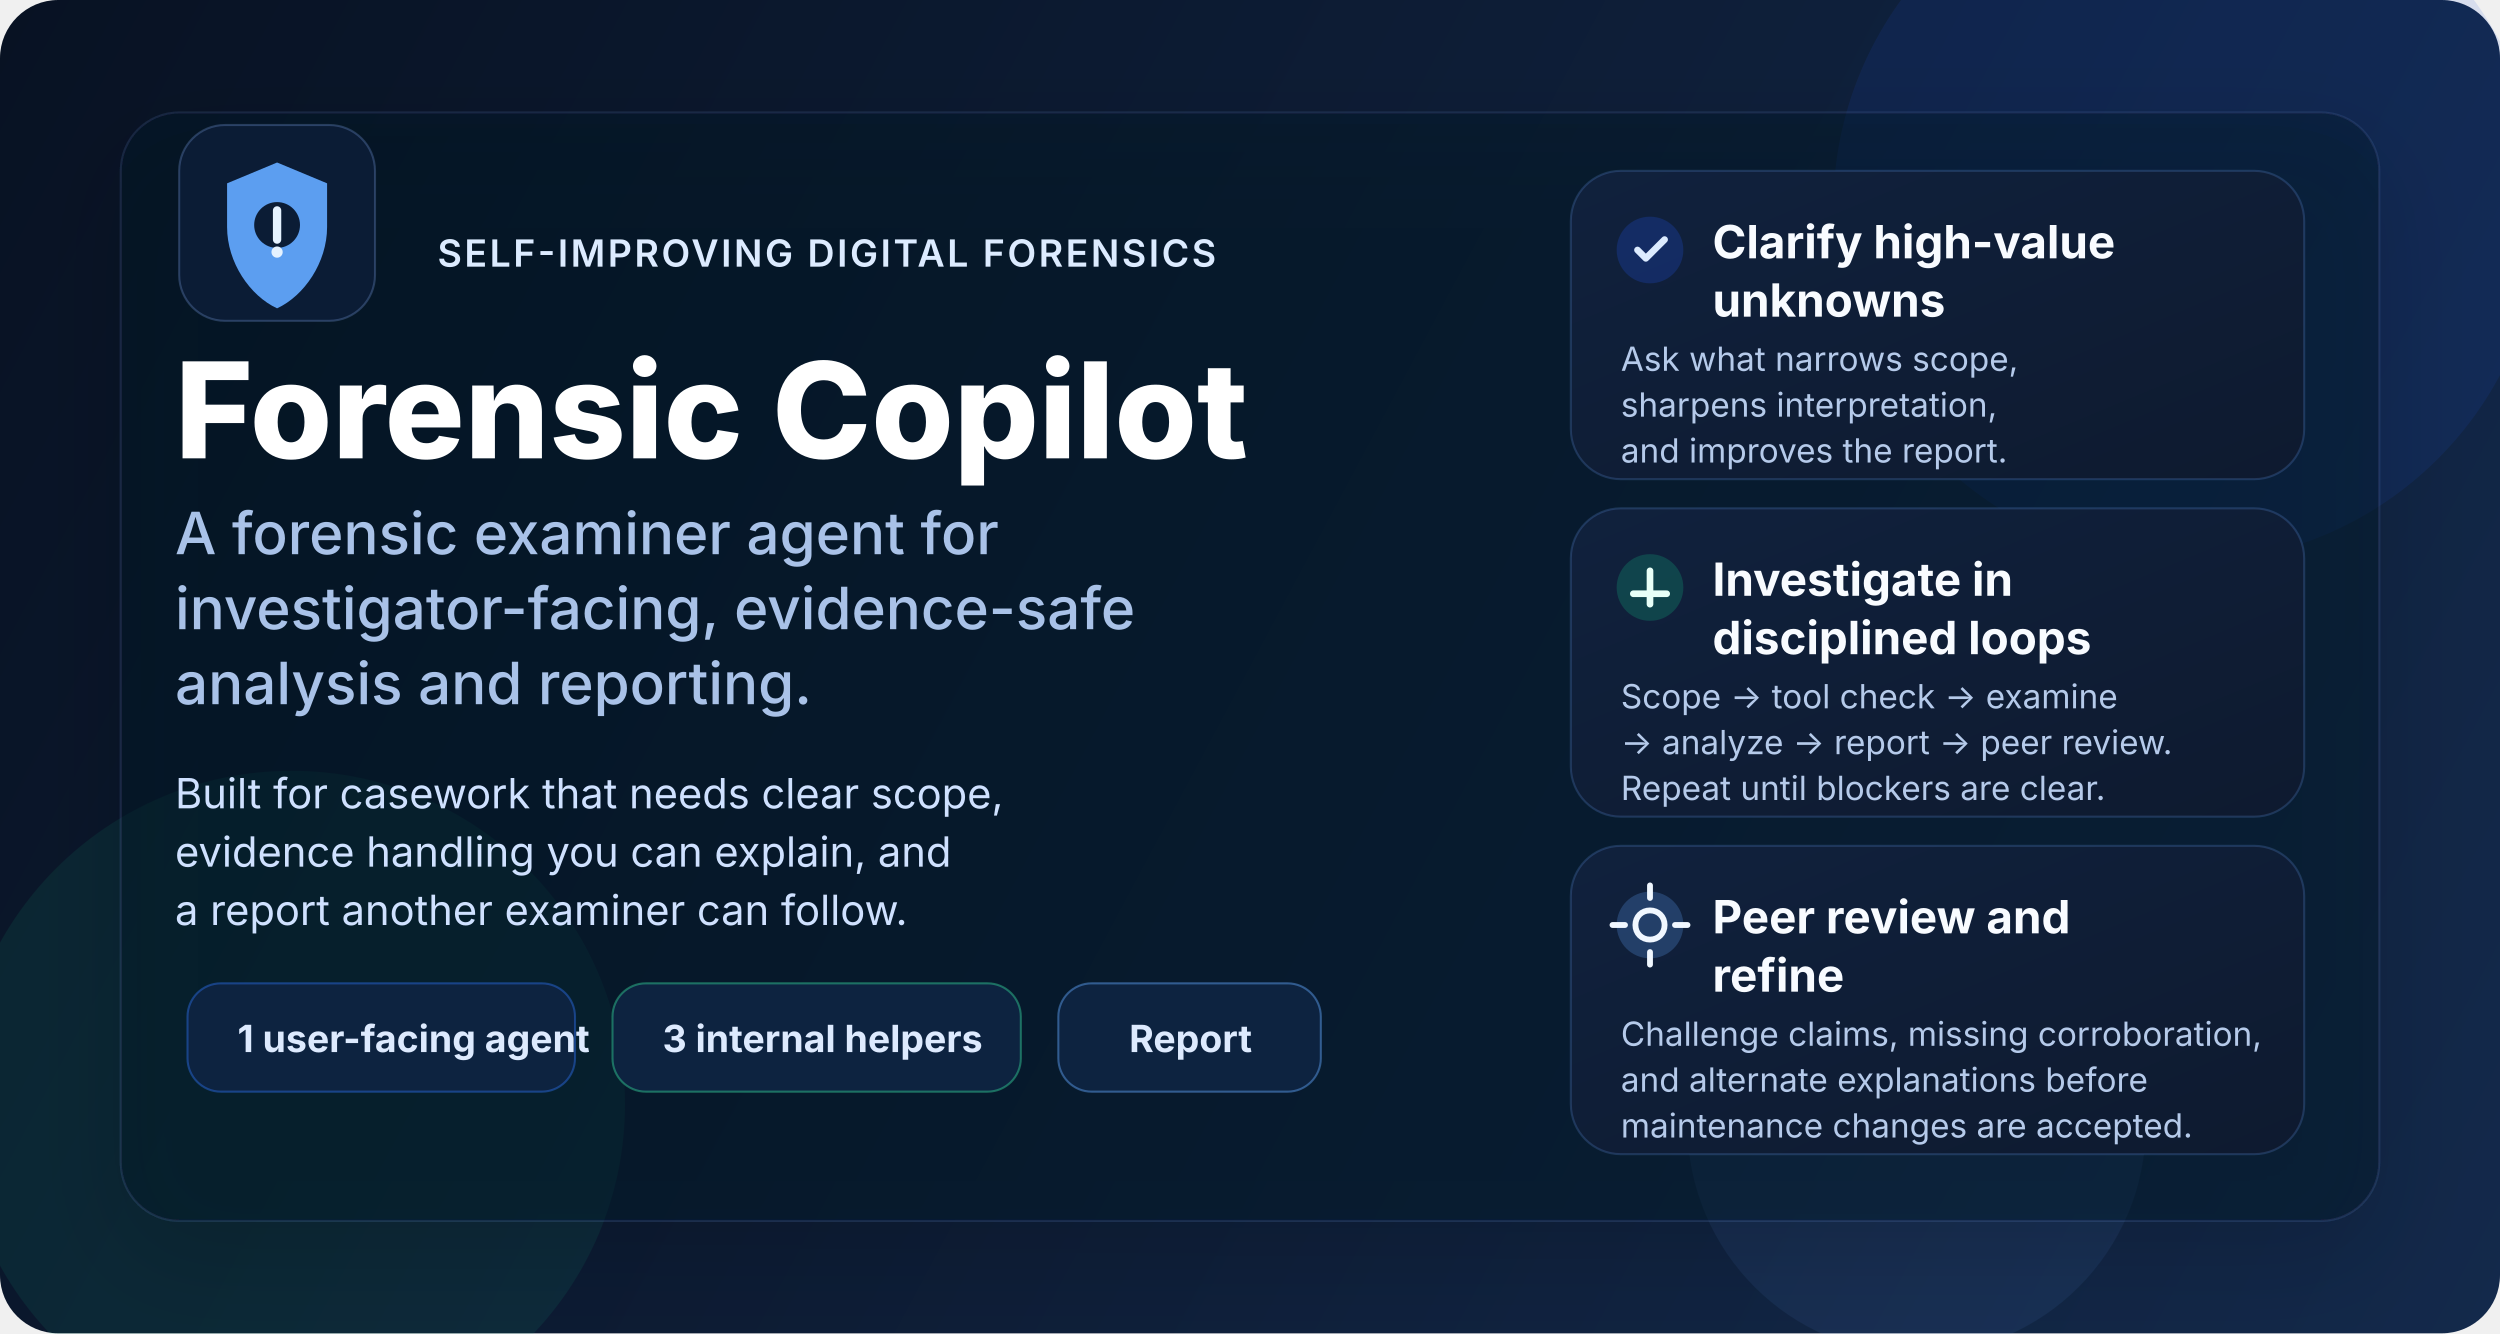
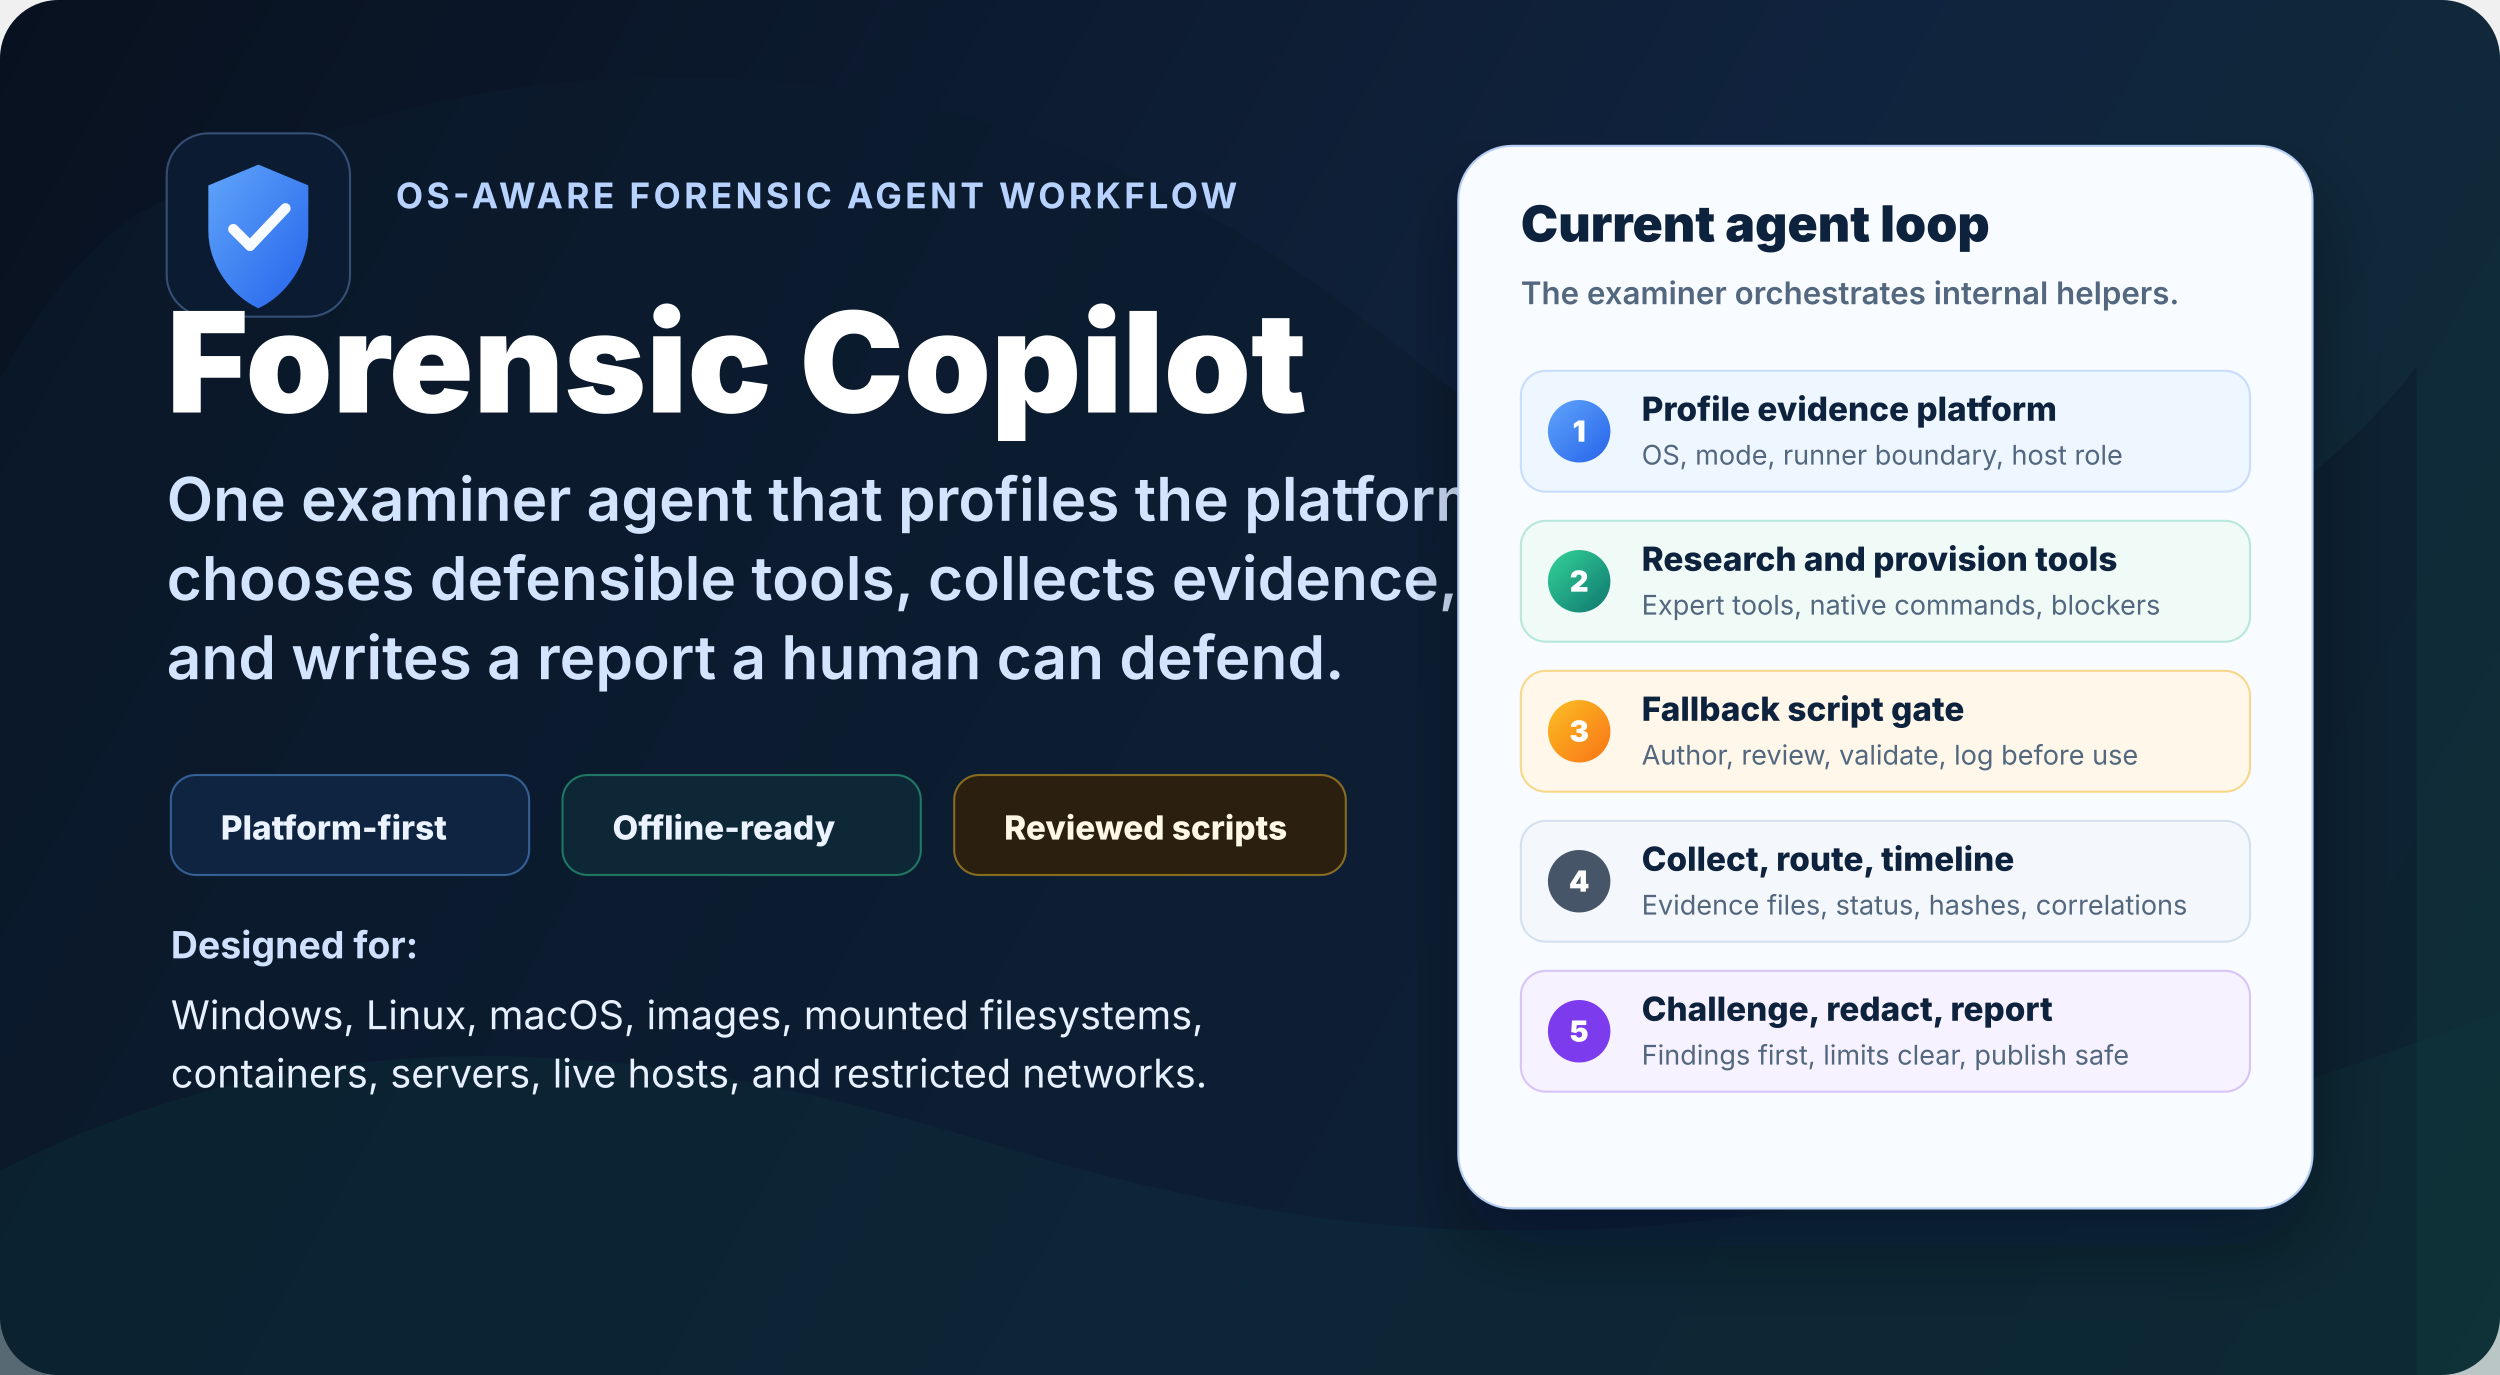
- <svg xmlns="http://www.w3.org/2000/svg" width="1200" height="640" viewBox="0 0 1200 640" fill="none">
+ <svg xmlns="http://www.w3.org/2000/svg" width="1200" height="660" viewBox="0 0 1200 660" fill="none">
  <defs>
-     <linearGradient id="bg" x1="0" y1="0" x2="1200" y2="640" gradientUnits="userSpaceOnUse">
-       <stop stop-color="#081223" />
-       <stop offset="1" stop-color="#13294B" />
+     <linearGradient id="bg" x1="0" y1="0" x2="1200" y2="660" gradientUnits="userSpaceOnUse">
+       <stop stop-color="#08111F" />
+       <stop offset="0.58" stop-color="#10233E" />
+       <stop offset="1" stop-color="#0F2F35" />
    </linearGradient>
-     <linearGradient id="accent" x1="160" y1="120" x2="420" y2="420" gradientUnits="userSpaceOnUse">
+     <linearGradient id="blue" x1="0" y1="0" x2="1" y2="1">
      <stop stop-color="#60A5FA" />
-       <stop offset="1" stop-color="#34D399" />
+       <stop offset="1" stop-color="#2563EB" />
    </linearGradient>
-     <linearGradient id="card" x1="0" y1="0" x2="1" y2="1">
-       <stop stop-color="#10213D" />
-       <stop offset="1" stop-color="#0E1A2F" />
+     <linearGradient id="green" x1="0" y1="0" x2="1" y2="1">
+       <stop stop-color="#34D399" />
+       <stop offset="1" stop-color="#0F766E" />
    </linearGradient>
-     <filter id="shadow" x="0" y="0" width="1200" height="640" filterUnits="userSpaceOnUse" color-interpolation-filters="sRGB">
-       <feDropShadow dx="0" dy="18" stdDeviation="24" flood-color="#020617" flood-opacity="0.35" />
+     <linearGradient id="amber" x1="0" y1="0" x2="1" y2="1">
+       <stop stop-color="#FBBF24" />
+       <stop offset="1" stop-color="#F97316" />
+     </linearGradient>
+     <filter id="shadow" x="-20" y="-20" width="1240" height="700" filterUnits="userSpaceOnUse" color-interpolation-filters="sRGB">
+       <feDropShadow dx="0" dy="18" stdDeviation="20" flood-color="#020617" flood-opacity="0.35" />
    </filter>
  </defs>
-   <rect width="1200" height="640" rx="28" fill="url(#bg)" />
-   <circle cx="1050" cy="100" r="170" fill="#1D4ED8" opacity="0.12" />
-   <circle cx="140" cy="530" r="160" fill="#10B981" opacity="0.10" />
-   <circle cx="920" cy="540" r="110" fill="#60A5FA" opacity="0.08" />
-   <g filter="url(#shadow)">
-     <rect x="58" y="54" width="1084" height="532" rx="28" fill="#0B1528" fill-opacity="0.42" stroke="#5B7DBA" stroke-opacity="0.18" />
+   <rect width="1200" height="660" rx="28" fill="url(#bg)" />
+   <path d="M64 104C212 22 389 16 538 82C692 150 759 284 913 292C1035 298 1118 230 1160 176V660H0V182C15 154 35 125 64 104Z" fill="#0B1A2D" opacity="0.56" />
+   <path d="M0 562C164 478 328 504 473 548C671 609 843 618 1200 486V660H0V562Z" fill="#0B3B3D" opacity="0.24" />
+   <g transform="translate(80 64)">
+     <rect x="0" y="0" width="88" height="88" rx="20" fill="#0B1B31" stroke="#89B8FF" stroke-opacity="0.34" />
+     <path d="M44 15L68 25V47C68 63 57 78 44 84C31 78 20 63 20 47V25L44 15Z" fill="url(#blue)" />
+     <path d="M32 46L40 54L57 36" stroke="#F8FBFF" stroke-width="5" stroke-linecap="round" stroke-linejoin="round" />
  </g>
-   <g transform="translate(86 60)">
-     <rect x="0" y="0" width="94" height="94" rx="22" fill="#0B1C35" stroke="#8CB5FF" stroke-opacity="0.25" />
-     <path d="M47 18L71 28V49C71 66 60 82 47 88C34 82 23 66 23 49V28L47 18Z" fill="url(#accent)" opacity="0.95" />
-     <circle cx="47" cy="48" r="11" fill="#0B1C35" />
-     <path d="M47 41V55" stroke="#E5F2FF" stroke-width="4" stroke-linecap="round" />
-     <circle cx="47" cy="61" r="2.7" fill="#E5F2FF" />
+   <text x="190" y="100" fill="#B7D2FF" font-family="Inter,Segoe UI,Arial,sans-serif" font-size="17" font-weight="700" letter-spacing="1.6">OS-AWARE FORENSIC AGENT WORKFLOW</text>
+   <text x="80" y="198" fill="#FFFFFF" font-family="Inter,Segoe UI,Arial,sans-serif" font-size="67" font-weight="850">Forensic Copilot</text>
+   <text x="80" y="250" fill="#D3E4FF" font-family="Inter,Segoe UI,Arial,sans-serif" font-size="29" font-weight="560">One examiner agent that profiles the platform,</text>
+   <text x="80" y="288" fill="#D3E4FF" font-family="Inter,Segoe UI,Arial,sans-serif" font-size="29" font-weight="560">chooses defensible tools, collects evidence,</text>
+   <text x="80" y="326" fill="#D3E4FF" font-family="Inter,Segoe UI,Arial,sans-serif" font-size="29" font-weight="560">and writes a report a human can defend.</text>
+   <g transform="translate(82 372)">
+     <rect x="0" y="0" width="172" height="48" rx="12" fill="#0E2440" stroke="#60A5FA" stroke-opacity="0.48" />
+     <text x="24" y="31" fill="#EAF3FF" font-family="Inter,Segoe UI,Arial,sans-serif" font-size="16" font-weight="800">Platform-first</text>
+     <rect x="188" y="0" width="172" height="48" rx="12" fill="#0E2737" stroke="#34D399" stroke-opacity="0.48" />
+     <text x="212" y="31" fill="#EAF3FF" font-family="Inter,Segoe UI,Arial,sans-serif" font-size="16" font-weight="800">Offline-ready</text>
+     <rect x="376" y="0" width="188" height="48" rx="12" fill="#2B2010" stroke="#FBBF24" stroke-opacity="0.48" />
+     <text x="400" y="31" fill="#FFF8E7" font-family="Inter,Segoe UI,Arial,sans-serif" font-size="16" font-weight="800">Reviewed scripts</text>
  </g>
-   <text x="210" y="128" fill="#DCEBFF" font-family="Inter,Segoe UI,Arial,sans-serif" font-size="18" font-weight="600" letter-spacing="1.2">SELF-IMPROVING DIGITAL FORENSICS</text>
-   <text x="84" y="220" fill="#FFFFFF" font-family="Inter,Segoe UI,Arial,sans-serif" font-size="64" font-weight="800">Forensic Copilot</text>
-   <text x="84" y="266" fill="#A9C2E8" font-family="Inter,Segoe UI,Arial,sans-serif" font-size="28" font-weight="500">A forensic examiner agent for</text>
-   <text x="84" y="302" fill="#A9C2E8" font-family="Inter,Segoe UI,Arial,sans-serif" font-size="28" font-weight="500">investigator-facing, evidence-safe</text>
-   <text x="84" y="338" fill="#A9C2E8" font-family="Inter,Segoe UI,Arial,sans-serif" font-size="28" font-weight="500">analysis and reporting.</text>
-   <text x="84" y="388" fill="#CFE1FF" font-family="Inter,Segoe UI,Arial,sans-serif" font-size="20" font-weight="400">Built for casework that needs clear scope,</text>
-   <text x="84" y="416" fill="#CFE1FF" font-family="Inter,Segoe UI,Arial,sans-serif" font-size="20" font-weight="400">evidence handling you can explain, and</text>
-   <text x="84" y="444" fill="#CFE1FF" font-family="Inter,Segoe UI,Arial,sans-serif" font-size="20" font-weight="400">a report another examiner can follow.</text>
-   <g transform="translate(90 472)">
-     <rect x="0" y="0" width="186" height="52" rx="16" fill="#0D2340" stroke="#2B6EE8" stroke-opacity="0.45" />
-     <text x="24" y="33" fill="#DDEAFE" font-family="Inter,Segoe UI,Arial,sans-serif" font-size="18" font-weight="700">1 user-facing agent</text>
-     <rect x="204" y="0" width="196" height="52" rx="16" fill="#0D2340" stroke="#34D399" stroke-opacity="0.45" />
-     <text x="228" y="33" fill="#DDEAFE" font-family="Inter,Segoe UI,Arial,sans-serif" font-size="18" font-weight="700">3 internal helpers</text>
-     <rect x="418" y="0" width="126" height="52" rx="16" fill="#0D2340" stroke="#60A5FA" stroke-opacity="0.45" />
-     <text x="452" y="33" fill="#DDEAFE" font-family="Inter,Segoe UI,Arial,sans-serif" font-size="18" font-weight="700">Report</text>
+   <g transform="translate(82 460)">
+     <text x="0" y="0" fill="#CFE1FF" font-family="Inter,Segoe UI,Arial,sans-serif" font-size="18" font-weight="700">Designed for:</text>
+     <text x="0" y="34" fill="#E7F0FF" font-family="Inter,Segoe UI,Arial,sans-serif" font-size="19">Windows, Linux, macOS, images, mounted filesystems,</text>
+     <text x="0" y="62" fill="#E7F0FF" font-family="Inter,Segoe UI,Arial,sans-serif" font-size="19">containers, servers, live hosts, and restricted networks.</text>
  </g>
-   <g transform="translate(754 82)">
-     <rect x="0" y="0" width="352" height="148" rx="24" fill="url(#card)" stroke="#6EA8FF" stroke-opacity="0.20" />
-     <circle cx="38" cy="38" r="16" fill="#1D4ED8" opacity="0.26" />
-     <path d="M32 38L36 42L45 33" stroke="#DCEBFF" stroke-width="3.2" stroke-linecap="round" stroke-linejoin="round" />
-     <text x="68" y="42" fill="#F8FBFF" font-family="Inter,Segoe UI,Arial,sans-serif" font-size="22" font-weight="700">
-       <tspan x="68" dy="0">Clarify high-value</tspan>
-       <tspan x="68" dy="28">unknowns</tspan>
-     </text>
-     <text x="24" y="96" fill="#B5CAEA" font-family="Inter,Segoe UI,Arial,sans-serif" font-size="16">Ask what narrows scope,</text>
-     <text x="24" y="118" fill="#B5CAEA" font-family="Inter,Segoe UI,Arial,sans-serif" font-size="16">sharpens interpretation,</text>
-     <text x="24" y="140" fill="#B5CAEA" font-family="Inter,Segoe UI,Arial,sans-serif" font-size="16">and improves the report.</text>
-     <rect x="0" y="162" width="352" height="148" rx="24" fill="url(#card)" stroke="#6EA8FF" stroke-opacity="0.20" />
-     <circle cx="38" cy="200" r="16" fill="#10B981" opacity="0.24" />
-     <path d="M30 203H46M38 192V208" stroke="#E8FFF7" stroke-width="3.2" stroke-linecap="round" />
-     <text x="68" y="204" fill="#F8FBFF" font-family="Inter,Segoe UI,Arial,sans-serif" font-size="22" font-weight="700">
-       <tspan x="68" dy="0">Investigate in</tspan>
-       <tspan x="68" dy="28">disciplined loops</tspan>
-     </text>
-     <text x="24" y="258" fill="#B5CAEA" font-family="Inter,Segoe UI,Arial,sans-serif" font-size="16">Scope → tool check → examine</text>
-     <text x="24" y="280" fill="#B5CAEA" font-family="Inter,Segoe UI,Arial,sans-serif" font-size="16">→ analyze → report → peer review.</text>
-     <text x="24" y="302" fill="#B5CAEA" font-family="Inter,Segoe UI,Arial,sans-serif" font-size="16">Repeat until blockers are clear.</text>
-     <rect x="0" y="324" width="352" height="148" rx="24" fill="url(#card)" stroke="#6EA8FF" stroke-opacity="0.20" />
-     <circle cx="38" cy="362" r="16" fill="#60A5FA" opacity="0.24" />
-     <path d="M31 362C31 358 34 355 38 355C42 355 45 358 45 362C45 366 42 369 38 369C34 369 31 366 31 362Z" stroke="#F0F7FF" stroke-width="2.8" />
-     <path d="M38 349V343M38 381V375M50 362H56M20 362H26" stroke="#F0F7FF" stroke-width="2.8" stroke-linecap="round" />
-     <text x="68" y="366" fill="#F8FBFF" font-family="Inter,Segoe UI,Arial,sans-serif" font-size="22" font-weight="700">
-       <tspan x="68" dy="0">Peer review and</tspan>
-       <tspan x="68" dy="28">refine</tspan>
-     </text>
-     <text x="24" y="420" fill="#B5CAEA" font-family="Inter,Segoe UI,Arial,sans-serif" font-size="16">Challenge claims, missing corroboration,</text>
-     <text x="24" y="442" fill="#B5CAEA" font-family="Inter,Segoe UI,Arial,sans-serif" font-size="16">and alternate explanations before</text>
-     <text x="24" y="464" fill="#B5CAEA" font-family="Inter,Segoe UI,Arial,sans-serif" font-size="16">maintenance changes are accepted.</text>
+   <g transform="translate(700 70)" filter="url(#shadow)">
+     <rect x="0" y="0" width="410" height="510" rx="26" fill="#F8FBFF" stroke="#B7CEF4" />
+     <text x="30" y="46" fill="#10223D" font-family="Inter,Segoe UI,Arial,sans-serif" font-size="24" font-weight="850">Current agent loop</text>
+     <text x="30" y="76" fill="#52677F" font-family="Inter,Segoe UI,Arial,sans-serif" font-size="15" font-weight="600">The examiner orchestrates internal helpers.</text>
+     <g transform="translate(30 108)">
+       <rect x="0" y="0" width="350" height="58" rx="12" fill="#EEF6FF" stroke="#C8DDFB" />
+       <circle cx="28" cy="29" r="15" fill="url(#blue)" />
+       <text x="28" y="34" text-anchor="middle" fill="#FFFFFF" font-family="Inter,Segoe UI,Arial,sans-serif" font-size="14" font-weight="850">1</text>
+       <text x="58" y="24" fill="#10223D" font-family="Inter,Segoe UI,Arial,sans-serif" font-size="16" font-weight="800">Profile evidence platform</text>
+       <text x="58" y="45" fill="#52677F" font-family="Inter,Segoe UI,Arial,sans-serif" font-size="13">OS, mode, runner boundary, host role</text>
+     </g>
+     <g transform="translate(30 180)">
+       <rect x="0" y="0" width="350" height="58" rx="12" fill="#F0FBF8" stroke="#B7E7DB" />
+       <circle cx="28" cy="29" r="15" fill="url(#green)" />
+       <text x="28" y="34" text-anchor="middle" fill="#FFFFFF" font-family="Inter,Segoe UI,Arial,sans-serif" font-size="14" font-weight="850">2</text>
+       <text x="58" y="24" fill="#10223D" font-family="Inter,Segoe UI,Arial,sans-serif" font-size="16" font-weight="800">Research and provision tools</text>
+       <text x="58" y="45" fill="#52677F" font-family="Inter,Segoe UI,Arial,sans-serif" font-size="13">Expert tools, native commands, blockers</text>
+     </g>
+     <g transform="translate(30 252)">
+       <rect x="0" y="0" width="350" height="58" rx="12" fill="#FFF8EA" stroke="#F7D78A" />
+       <circle cx="28" cy="29" r="15" fill="url(#amber)" />
+       <text x="28" y="34" text-anchor="middle" fill="#FFFFFF" font-family="Inter,Segoe UI,Arial,sans-serif" font-size="14" font-weight="850">3</text>
+       <text x="58" y="24" fill="#10223D" font-family="Inter,Segoe UI,Arial,sans-serif" font-size="16" font-weight="800">Fallback script gate</text>
+       <text x="58" y="45" fill="#52677F" font-family="Inter,Segoe UI,Arial,sans-serif" font-size="13">Author, review, validate, log before use</text>
+     </g>
+     <g transform="translate(30 324)">
+       <rect x="0" y="0" width="350" height="58" rx="12" fill="#F4F7FB" stroke="#D4E0EF" />
+       <circle cx="28" cy="29" r="15" fill="#475569" />
+       <text x="28" y="34" text-anchor="middle" fill="#FFFFFF" font-family="Inter,Segoe UI,Arial,sans-serif" font-size="14" font-weight="850">4</text>
+       <text x="58" y="24" fill="#10223D" font-family="Inter,Segoe UI,Arial,sans-serif" font-size="16" font-weight="800">Collect, route, timeline</text>
+       <text x="58" y="45" fill="#52677F" font-family="Inter,Segoe UI,Arial,sans-serif" font-size="13">Evidence files, status, hashes, correlations</text>
+     </g>
+     <g transform="translate(30 396)">
+       <rect x="0" y="0" width="350" height="58" rx="12" fill="#F7F2FF" stroke="#D8C4F8" />
+       <circle cx="28" cy="29" r="15" fill="#7C3AED" />
+       <text x="28" y="34" text-anchor="middle" fill="#FFFFFF" font-family="Inter,Segoe UI,Arial,sans-serif" font-size="14" font-weight="850">5</text>
+       <text x="58" y="24" fill="#10223D" font-family="Inter,Segoe UI,Arial,sans-serif" font-size="16" font-weight="800">Challenge, redact, report</text>
+       <text x="58" y="45" fill="#52677F" font-family="Inter,Segoe UI,Arial,sans-serif" font-size="13">Findings first, limits clear, publish safe</text>
+     </g>
  </g>
</svg>
